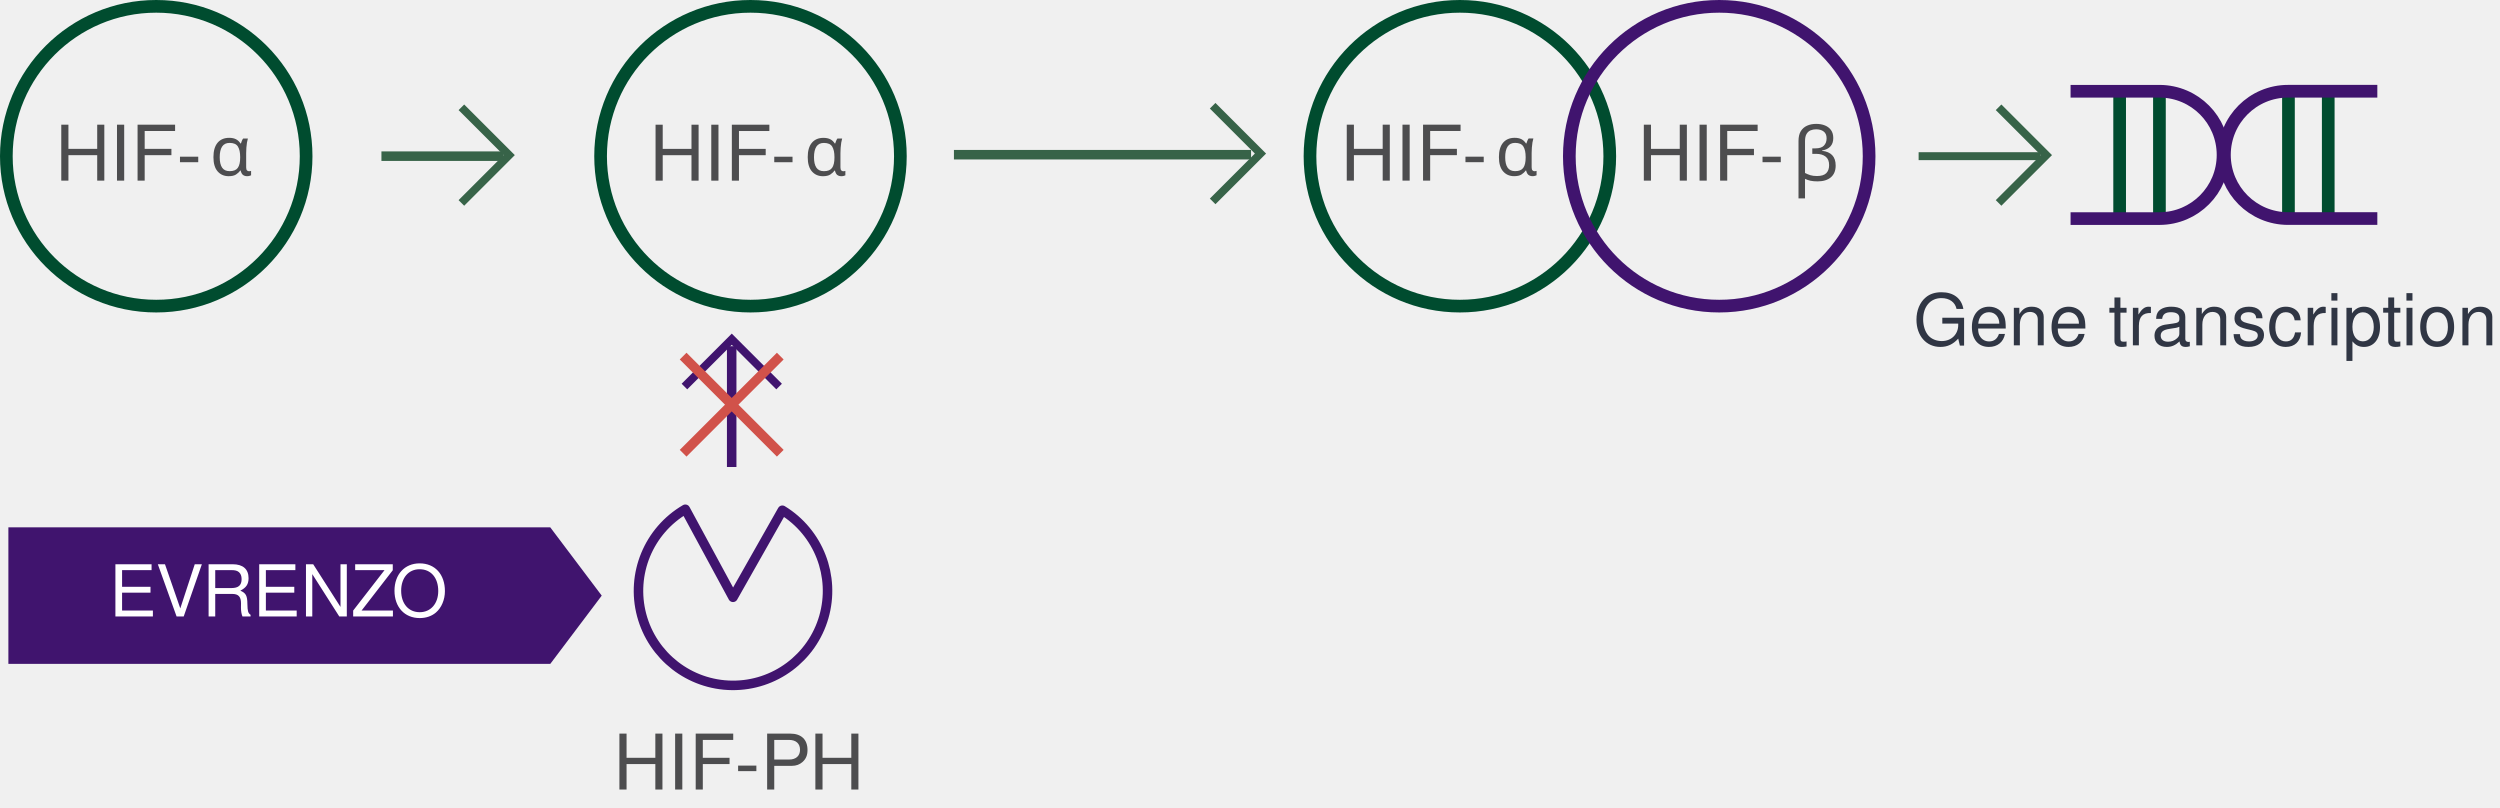
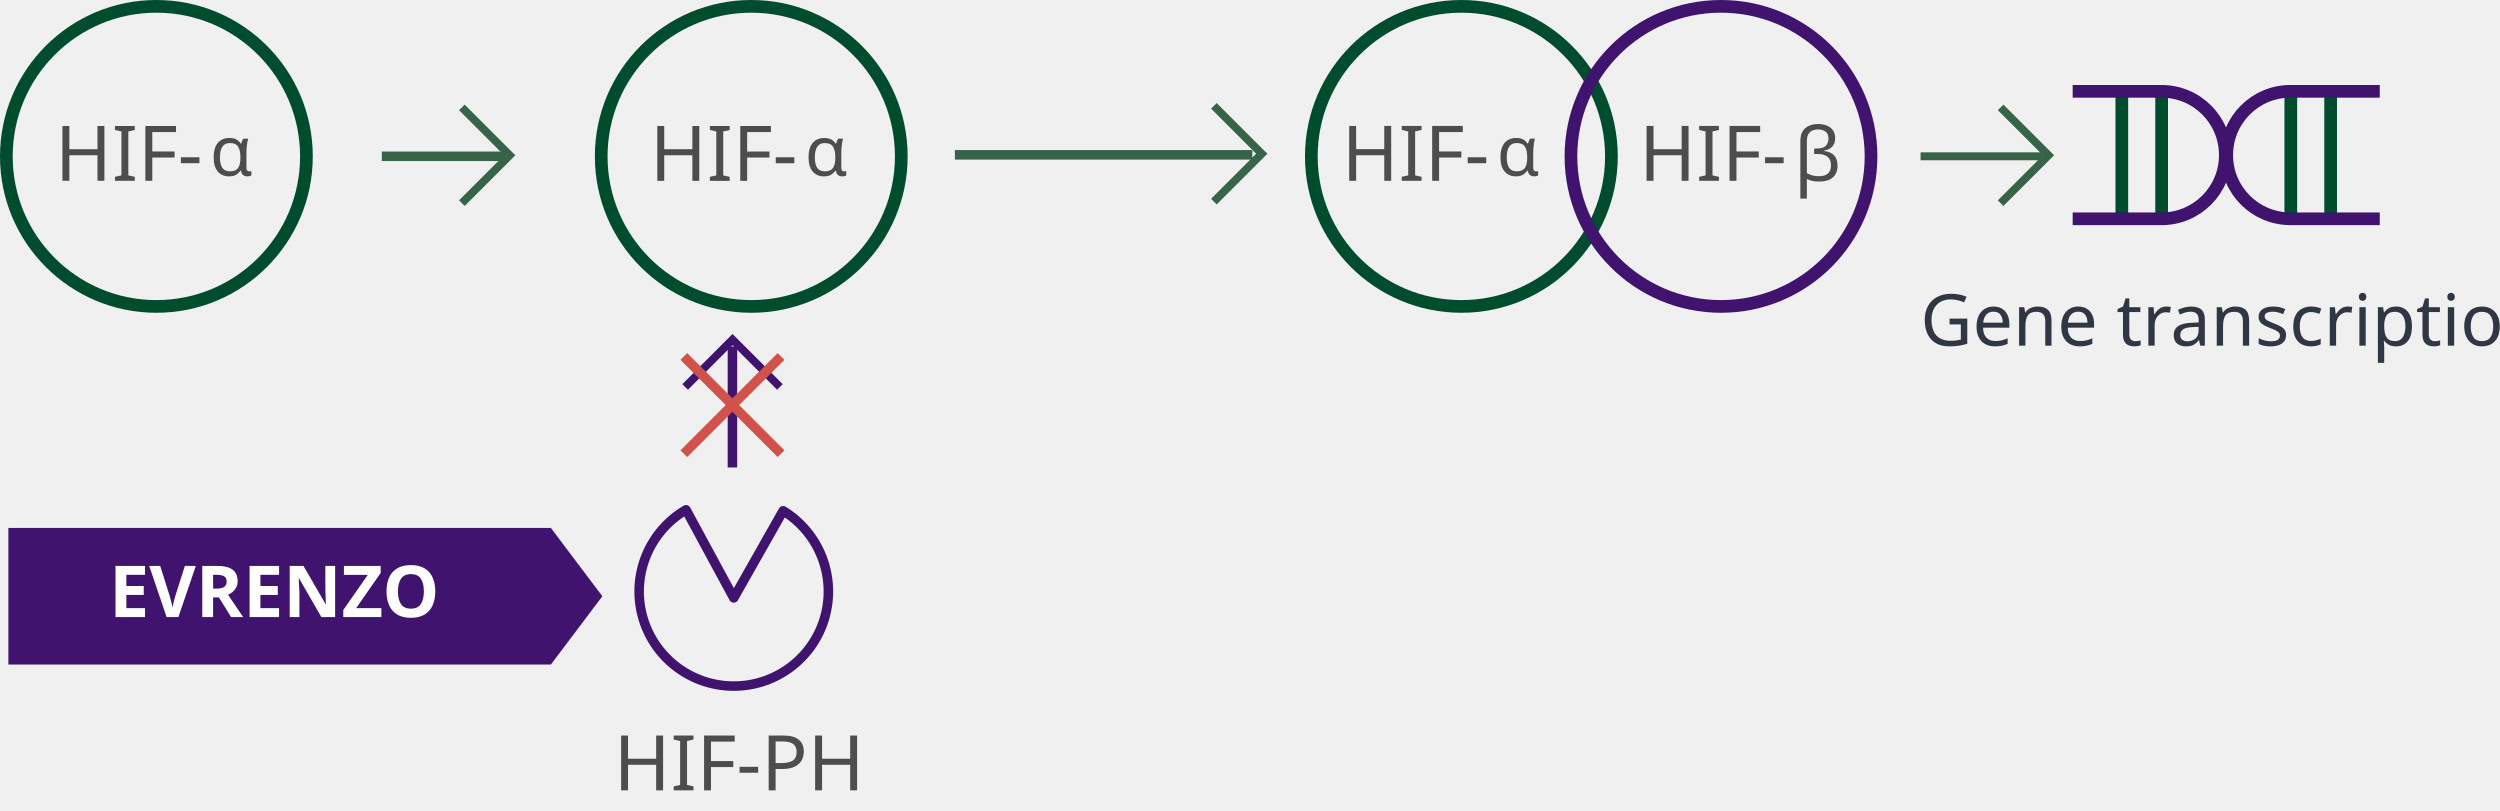
- <svg xmlns="http://www.w3.org/2000/svg" width="977.479" height="315.707" viewBox="0 0 977.479 315.707">
+ <svg xmlns="http://www.w3.org/2000/svg" width="976.479" height="316.707" viewBox="0 0 976.479 316.707">
  <g transform="translate(2.479 2.479)">
    <g transform="translate(232.348)">
      <circle cx="58.606" cy="58.606" r="58.606" fill="none" stroke="#004c2f" stroke-miterlimit="10" stroke-width="4.958" />
    </g>
    <circle cx="58.606" cy="58.606" r="58.606" fill="none" stroke="#004c2f" stroke-miterlimit="10" stroke-width="4.958" />
    <g transform="translate(-136 -311.132)">
      <line y2="48.752" transform="translate(1043.846 344.843)" fill="none" stroke="#004c2f" stroke-miterlimit="10" stroke-width="4.958" />
      <line y2="48.752" transform="translate(1028.287 345.362)" fill="none" stroke="#004c2f" stroke-miterlimit="10" stroke-width="4.958" />
      <path d="M687.659,534.665H652.767a24.891,24.891,0,0,0,0,49.783h34.893" transform="translate(375.377 -190.341)" fill="none" stroke="#40146e" stroke-miterlimit="10" stroke-width="4.958" />
      <line y1="48.752" transform="translate(962.282 344.843)" fill="none" stroke="#004c2f" stroke-miterlimit="10" stroke-width="4.958" />
      <line y1="48.752" transform="translate(977.841 344.324)" fill="none" stroke="#004c2f" stroke-miterlimit="10" stroke-width="4.958" />
      <path d="M591.935,584.451h34.891a24.891,24.891,0,0,0,0-49.781H591.935" transform="translate(351.158 -190.338)" fill="none" stroke="#40146e" stroke-miterlimit="10" stroke-width="4.958" />
    </g>
    <g transform="translate(-121.588 -311.132)">
      <line x2="116.174" transform="translate(492.088 369.132)" fill="none" stroke="#376348" stroke-linejoin="round" stroke-width="3.718" />
      <path d="M347.87,538.054l18.7,18.7-18.7,18.7" transform="translate(245.376 -188.057)" fill="none" stroke="#376348" stroke-miterlimit="10" stroke-width="3.098" />
    </g>
    <line x2="47.691" transform="translate(146.657 58.575)" fill="none" stroke="#376348" stroke-linejoin="round" stroke-width="3.718" />
    <path d="M159.482,538.416l18.7,18.7-18.7,18.7" transform="translate(18.434 -498.945)" fill="none" stroke="#376348" stroke-miterlimit="10" stroke-width="3.098" />
    <line x2="47.691" transform="translate(747.685 58.575)" fill="none" stroke="#376348" stroke-linejoin="round" stroke-width="3.098" />
    <path d="M553.611,538.416l18.7,18.7-18.7,18.7" transform="translate(225.334 -498.945)" fill="none" stroke="#376348" stroke-miterlimit="10" stroke-width="3.098" />
-     <text transform="translate(251.355 68.154)" fill="#4d4d4f" font-size="30" font-family="Helvetica">
+     <text transform="translate(251.355 68.154)" fill="#4d4d4f" font-size="30" font-family="Trade Gothic LT Std, Trade Gothic LT Std">
      <tspan x="0" y="0">HIF-</tspan>
    </text>
    <text transform="translate(311.849 66.154)" fill="#4d4d4f" font-size="27" font-family="MyriadPro-Regular, Myriad Pro">
      <tspan x="0" y="0">α</tspan>
    </text>
-     <text transform="translate(18.996 68.145)" fill="#4d4d4f" font-size="30" font-family="Helvetica">
+     <text transform="translate(18.996 68.145)" fill="#4d4d4f" font-size="30" font-family="Trade Gothic LT Std, Trade Gothic LT Std">
      <tspan x="0" y="0">HIF-</tspan>
    </text>
    <text transform="translate(79.49 66.145)" fill="#4d4d4f" font-size="27" font-family="MyriadPro-Regular, Myriad Pro">
      <tspan x="0" y="0">α</tspan>
    </text>
    <g transform="translate(-146 -311.132)">
      <g transform="translate(655.717 311.132)">
        <circle cx="58.606" cy="58.606" r="58.606" fill="none" stroke="#004c2f" stroke-miterlimit="10" stroke-width="4.958" />
      </g>
      <g transform="translate(757.117 311.132)">
        <circle cx="58.606" cy="58.606" r="58.606" fill="none" stroke="#40146e" stroke-miterlimit="10" stroke-width="4.958" />
      </g>
-       <text transform="translate(667.609 379.271)" fill="#4d4d4f" font-size="30" font-family="Helvetica">
+       <text transform="translate(667.609 379.271)" fill="#4d4d4f" font-size="30" font-family="Trade Gothic LT Std, Trade Gothic LT Std">
        <tspan x="0" y="0">HIF-</tspan>
      </text>
      <text transform="translate(728.102 377.271)" fill="#4d4d4f" font-size="27" font-family="MyriadPro-Regular, Myriad Pro">
        <tspan x="0" y="0">α</tspan>
      </text>
-       <text transform="translate(783.76 379.276)" fill="#4d4d4f" font-size="30" font-family="Helvetica">
+       <text transform="translate(783.76 379.276)" fill="#4d4d4f" font-size="30" font-family="Trade Gothic LT Std, Trade Gothic LT Std">
        <tspan x="0" y="0">HIF-</tspan>
      </text>
      <text transform="translate(844.253 379.276)" fill="#4d4d4f" font-size="29" font-family="MyriadPro-Regular, Myriad Pro">
        <tspan x="0" y="0">β</tspan>
      </text>
    </g>
-     <text transform="translate(860 132.53)" fill="#303644" font-size="28" font-family="Helvetica">
-       <tspan x="-114.393" y="0">Gene transcription</tspan>
+     <text transform="translate(860 132.53)" fill="#303644" font-size="28" font-family="Trade Gothic LT Std, Trade Gothic LT Std">
+       <tspan x="-112.392" y="0">Gene transcription</tspan>
    </text>
    <g transform="translate(0.799 130.151)">
      <g transform="translate(0 0)">
        <path d="M260.645,634.266a36.958,36.958,0,1,1-37.937-.386l18.642,34.43Z" transform="translate(41.97 -567.397)" fill="none" stroke="#40146e" stroke-linejoin="round" stroke-width="3.718" />
        <line y1="47.22" transform="translate(282.806 2.735)" fill="none" stroke="#40146e" stroke-linejoin="round" stroke-width="3.718" />
        <path d="M215.239,612.254l18.509-18.509,18.51,18.509" transform="translate(49.088 -593.745)" fill="none" stroke="#40146e" stroke-miterlimit="10" stroke-width="3.098" />
        <path d="M267.545,691.534H55.668V638.155H267.545l20.117,26.69Z" transform="translate(-55.668 -564.59)" fill="#40146e" />
        <line x2="37.981" y2="37.981" transform="translate(263.815 6.603)" fill="none" stroke="#d1524a" stroke-miterlimit="10" stroke-width="3.718" />
        <line y1="37.981" x2="37.981" transform="translate(263.815 6.604)" fill="none" stroke="#d1524a" stroke-miterlimit="10" stroke-width="3.718" />
      </g>
-       <text transform="translate(236.422 176.078)" fill="#4d4d4f" font-size="30" font-family="Helvetica">
+       <text transform="translate(236.422 176.078)" fill="#4d4d4f" font-size="30" font-family="Trade Gothic LT Std, Trade Gothic LT Std">
        <tspan x="0" y="0">HIF-PH</tspan>
      </text>
-       <text transform="translate(39.33 108.391)" fill="#fff" font-size="28" font-family="Helvetica">
+       <text transform="translate(39.33 108.391)" fill="#fff" font-size="28" font-weight="bold" font-family="Trade Gothic LT Std, Trade Gothic LT Std">
        <tspan x="0" y="0">EVRENZO</tspan>
      </text>
    </g>
  </g>
</svg>
